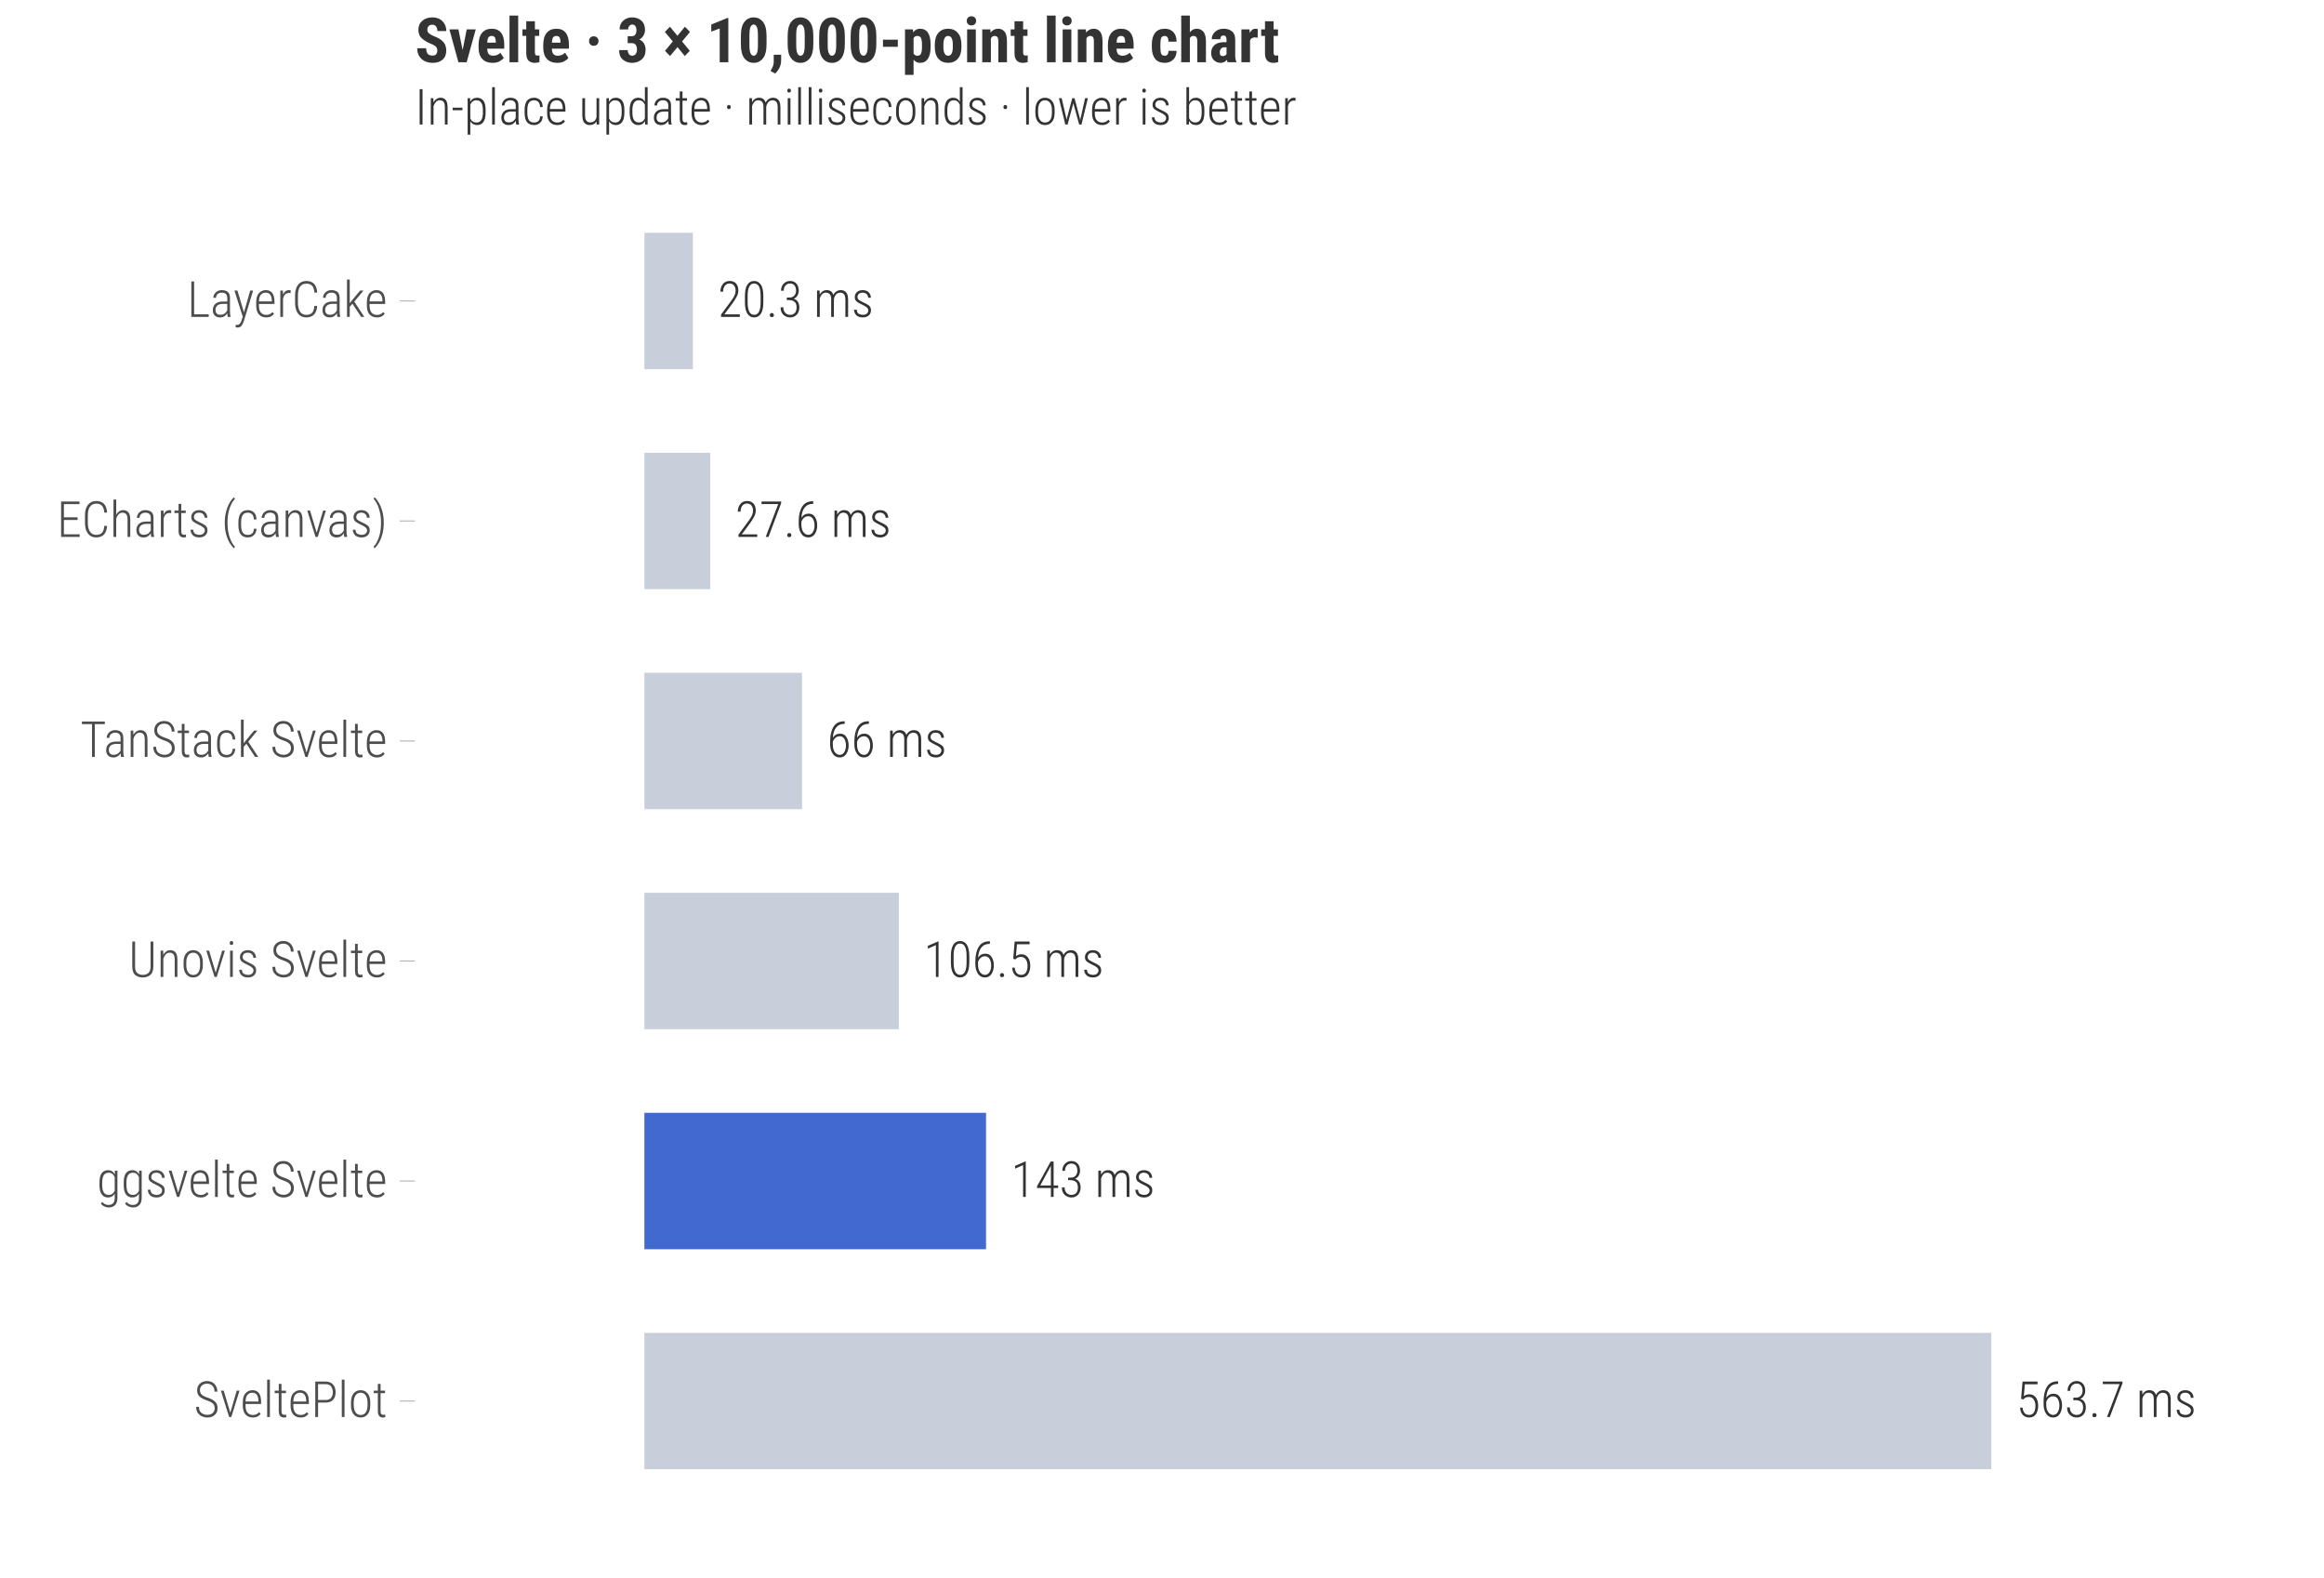
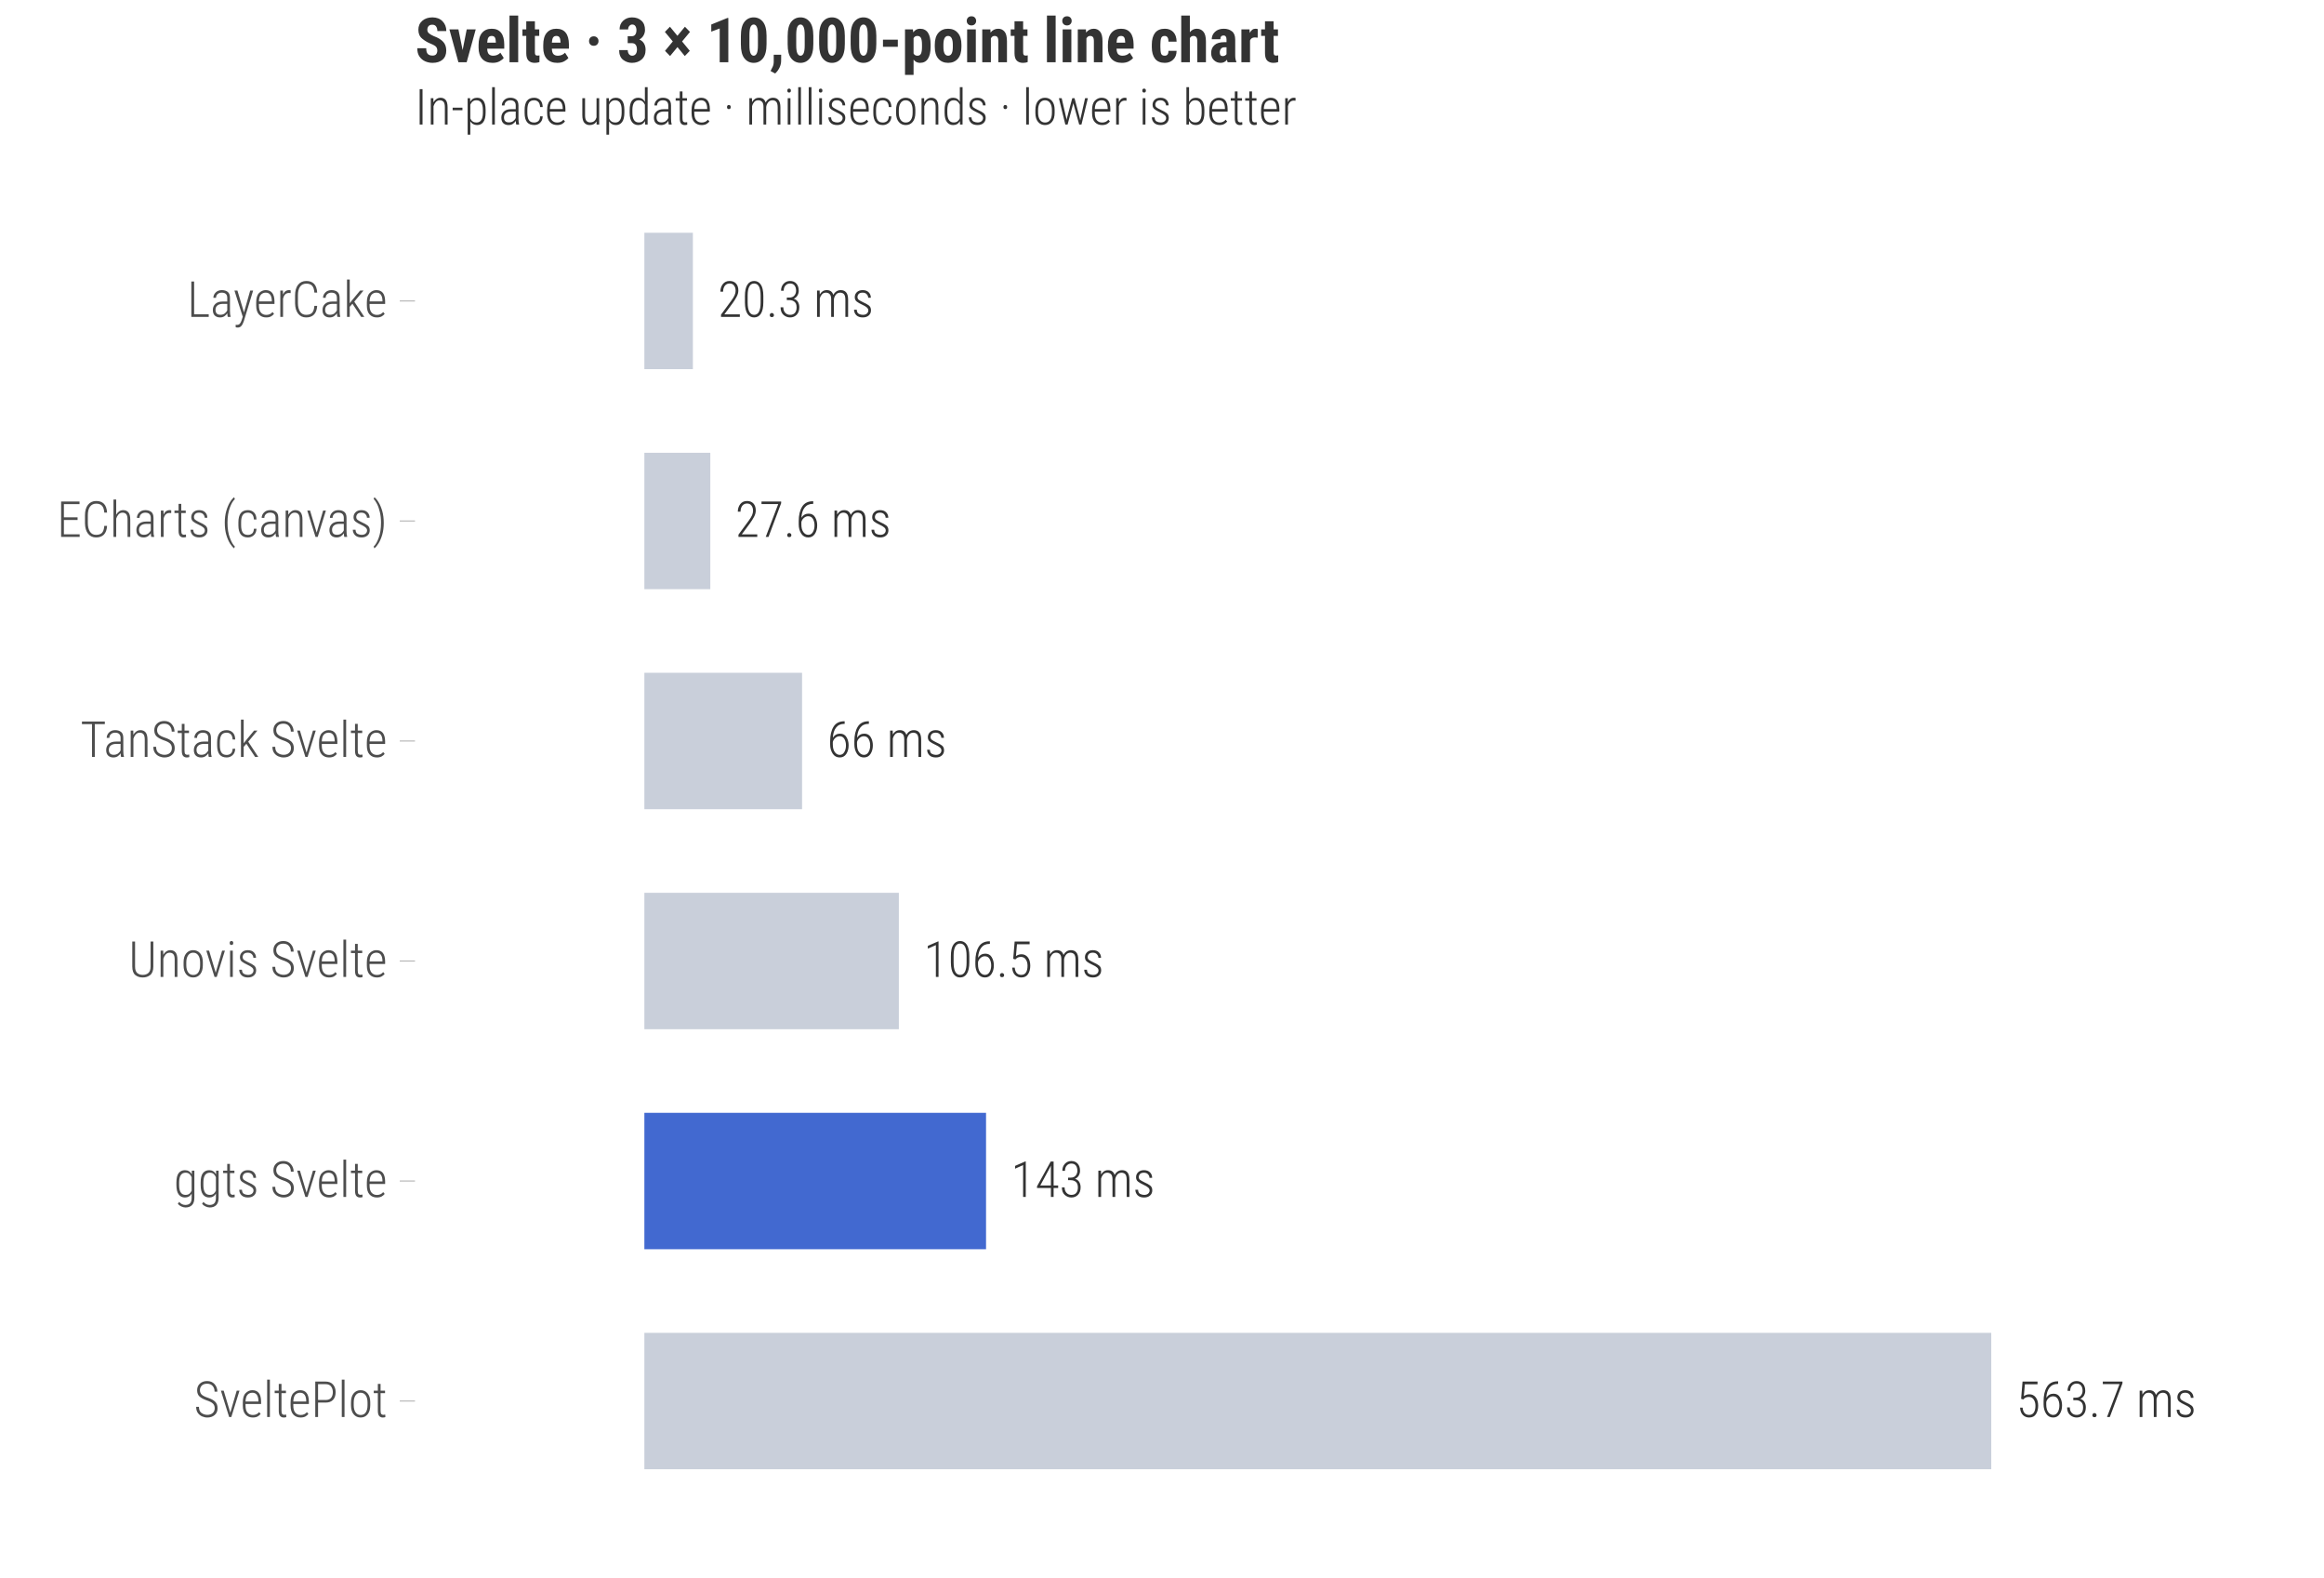
- <svg xmlns="http://www.w3.org/2000/svg" width="560" height="380" viewBox="0 0 560 380" role="img" aria-label="Svelte · 3 × 10,000-point line chart. In-place update · milliseconds · lower is better. LayerCake: 20.3 ms; ECharts (canvas): 27.6 ms; TanStack Svelte: 66 ms; Unovis Svelte: 106.5 ms; ggsvelte Svelte: 143 ms; SveltePlot: 563.7 ms." class="gg-plot" font-family="&quot;Roboto Condensed&quot;, &quot;Arial Narrow&quot;, Arial, sans-serif" font-size="11" font-weight="300" text-rendering="optimizeLegibility" shape-rendering="geometricPrecision">
+ <svg xmlns="http://www.w3.org/2000/svg" width="560" height="380" viewBox="0 0 560 380" role="img" aria-label="Svelte · 3 × 10,000-point line chart. In-place update · milliseconds · lower is better. LayerCake: 20.3 ms; ECharts (canvas): 27.6 ms; TanStack Svelte: 66 ms; Unovis Svelte: 106.5 ms; ggts Svelte: 143 ms; SveltePlot: 563.7 ms." class="gg-plot" font-family="&quot;Roboto Condensed&quot;, &quot;Arial Narrow&quot;, Arial, sans-serif" font-size="11" font-weight="300" text-rendering="optimizeLegibility" shape-rendering="geometricPrecision">
  <rect class="gg-paper" width="560" height="380" fill="var(--gg-paper, #ffffff)" />
  <text class="gg-title" x="100" y="15" font-size="15" font-weight="700" fill="var(--gg-ink, #333333)">Svelte · 3 × 10,000-point line chart</text>
  <text class="gg-subtitle" x="100" y="30" font-size="12" font-weight="300" fill="var(--gg-ink, #333333)">In-place update · milliseconds · lower is better</text>
  <defs>
    <clipPath id="gg-clip-0">
      <rect width="456" height="318" />
    </clipPath>
  </defs>
  <g class="gg-panel" data-panel="0" transform="translate(100,46)">
    <rect class="gg-panel-background" width="456" height="318" fill="var(--gg-panel, #ffffff)" />
    <g class="gg-grid" stroke="var(--gg-grid, transparent)" stroke-width="0.25" vector-effect="non-scaling-stroke">
      <line x1="55.27" y1="0" x2="55.27" y2="318" />
      <line x1="112.85" y1="0" x2="112.85" y2="318" />
      <line x1="170.42" y1="0" x2="170.42" y2="318" />
      <line x1="228" y1="0" x2="228" y2="318" />
      <line x1="285.58" y1="0" x2="285.58" y2="318" />
      <line x1="343.15" y1="0" x2="343.15" y2="318" />
      <line x1="400.73" y1="0" x2="400.73" y2="318" />
      <line x1="0" y1="26.5" x2="456" y2="26.5" />
      <line x1="0" y1="79.5" x2="456" y2="79.5" />
      <line x1="0" y1="132.5" x2="456" y2="132.5" />
      <line x1="0" y1="185.5" x2="456" y2="185.5" />
      <line x1="0" y1="238.5" x2="456" y2="238.5" />
      <line x1="0" y1="291.5" x2="456" y2="291.5" />
    </g>
    <g class="gg-marks" clip-path="url(#gg-clip-0)">
      <g class="gg-batch gg-rects" data-layer="0">
        <rect x="55.27" y="10.07" width="11.69" height="32.86" fill="#c9cfda" />
        <rect x="55.27" y="63.07" width="15.89" height="32.86" fill="#c9cfda" />
        <rect x="55.27" y="116.07" width="38" height="32.86" fill="#c9cfda" />
        <rect x="55.27" y="169.07" width="61.32" height="32.86" fill="#c9cfda" />
        <rect x="55.27" y="222.07" width="82.33" height="32.86" fill="#4269d0" />
        <rect x="55.27" y="275.07" width="324.55" height="32.86" fill="#c9cfda" />
      </g>
      <g class="gg-batch gg-glyphs" data-layer="1" font-size="12" text-anchor="start">
        <text x="72.96" y="26.5" dy="0.32em" fill="var(--gg-ink, #333333)">20.3 ms</text>
        <text x="77.16" y="79.5" dy="0.32em" fill="var(--gg-ink, #333333)">27.6 ms</text>
        <text x="99.27" y="132.5" dy="0.32em" fill="var(--gg-ink, #333333)">66 ms</text>
        <text x="122.59" y="185.5" dy="0.32em" fill="var(--gg-ink, #333333)">106.5 ms</text>
        <text x="143.61" y="238.5" dy="0.32em" fill="var(--gg-ink, #333333)">143 ms</text>
        <text x="385.83" y="291.5" dy="0.32em" fill="var(--gg-ink, #333333)">563.7 ms</text>
      </g>
    </g>
    <rect class="gg-panel-border" width="456" height="318" fill="none" stroke="var(--gg-panelBorder, transparent)" stroke-width="0.5" vector-effect="non-scaling-stroke" />
  </g>
  <g class="gg-axis gg-axis-y" transform="translate(100,46)">
    <g class="gg-tick" transform="translate(0,26.5)">
      <line x2="-3.67" stroke="var(--gg-tickColor, #b3b3b3)" stroke-width="0.25" vector-effect="non-scaling-stroke" />
      <text x="-6.67" dy="0.32em" text-anchor="end" fill="var(--gg-axisText, #4d4d4d)" font-size="12" font-weight="300">LayerCake</text>
    </g>
    <g class="gg-tick" transform="translate(0,79.5)">
      <line x2="-3.67" stroke="var(--gg-tickColor, #b3b3b3)" stroke-width="0.25" vector-effect="non-scaling-stroke" />
      <text x="-6.67" dy="0.32em" text-anchor="end" fill="var(--gg-axisText, #4d4d4d)" font-size="12" font-weight="300">ECharts (canvas)</text>
    </g>
    <g class="gg-tick" transform="translate(0,132.5)">
      <line x2="-3.67" stroke="var(--gg-tickColor, #b3b3b3)" stroke-width="0.25" vector-effect="non-scaling-stroke" />
      <text x="-6.67" dy="0.32em" text-anchor="end" fill="var(--gg-axisText, #4d4d4d)" font-size="12" font-weight="300">TanStack Svelte</text>
    </g>
    <g class="gg-tick" transform="translate(0,185.5)">
      <line x2="-3.67" stroke="var(--gg-tickColor, #b3b3b3)" stroke-width="0.25" vector-effect="non-scaling-stroke" />
      <text x="-6.67" dy="0.32em" text-anchor="end" fill="var(--gg-axisText, #4d4d4d)" font-size="12" font-weight="300">Unovis Svelte</text>
    </g>
    <g class="gg-tick" transform="translate(0,238.5)">
      <line x2="-3.67" stroke="var(--gg-tickColor, #b3b3b3)" stroke-width="0.25" vector-effect="non-scaling-stroke" />
-       <text x="-6.67" dy="0.32em" text-anchor="end" fill="var(--gg-axisText, #4d4d4d)" font-size="12" font-weight="300">ggsvelte Svelte</text>
+       <text x="-6.67" dy="0.32em" text-anchor="end" fill="var(--gg-axisText, #4d4d4d)" font-size="12" font-weight="300">ggts Svelte</text>
    </g>
    <g class="gg-tick" transform="translate(0,291.5)">
      <line x2="-3.67" stroke="var(--gg-tickColor, #b3b3b3)" stroke-width="0.25" vector-effect="non-scaling-stroke" />
      <text x="-6.67" dy="0.32em" text-anchor="end" fill="var(--gg-axisText, #4d4d4d)" font-size="12" font-weight="300">SveltePlot</text>
    </g>
  </g>
</svg>
